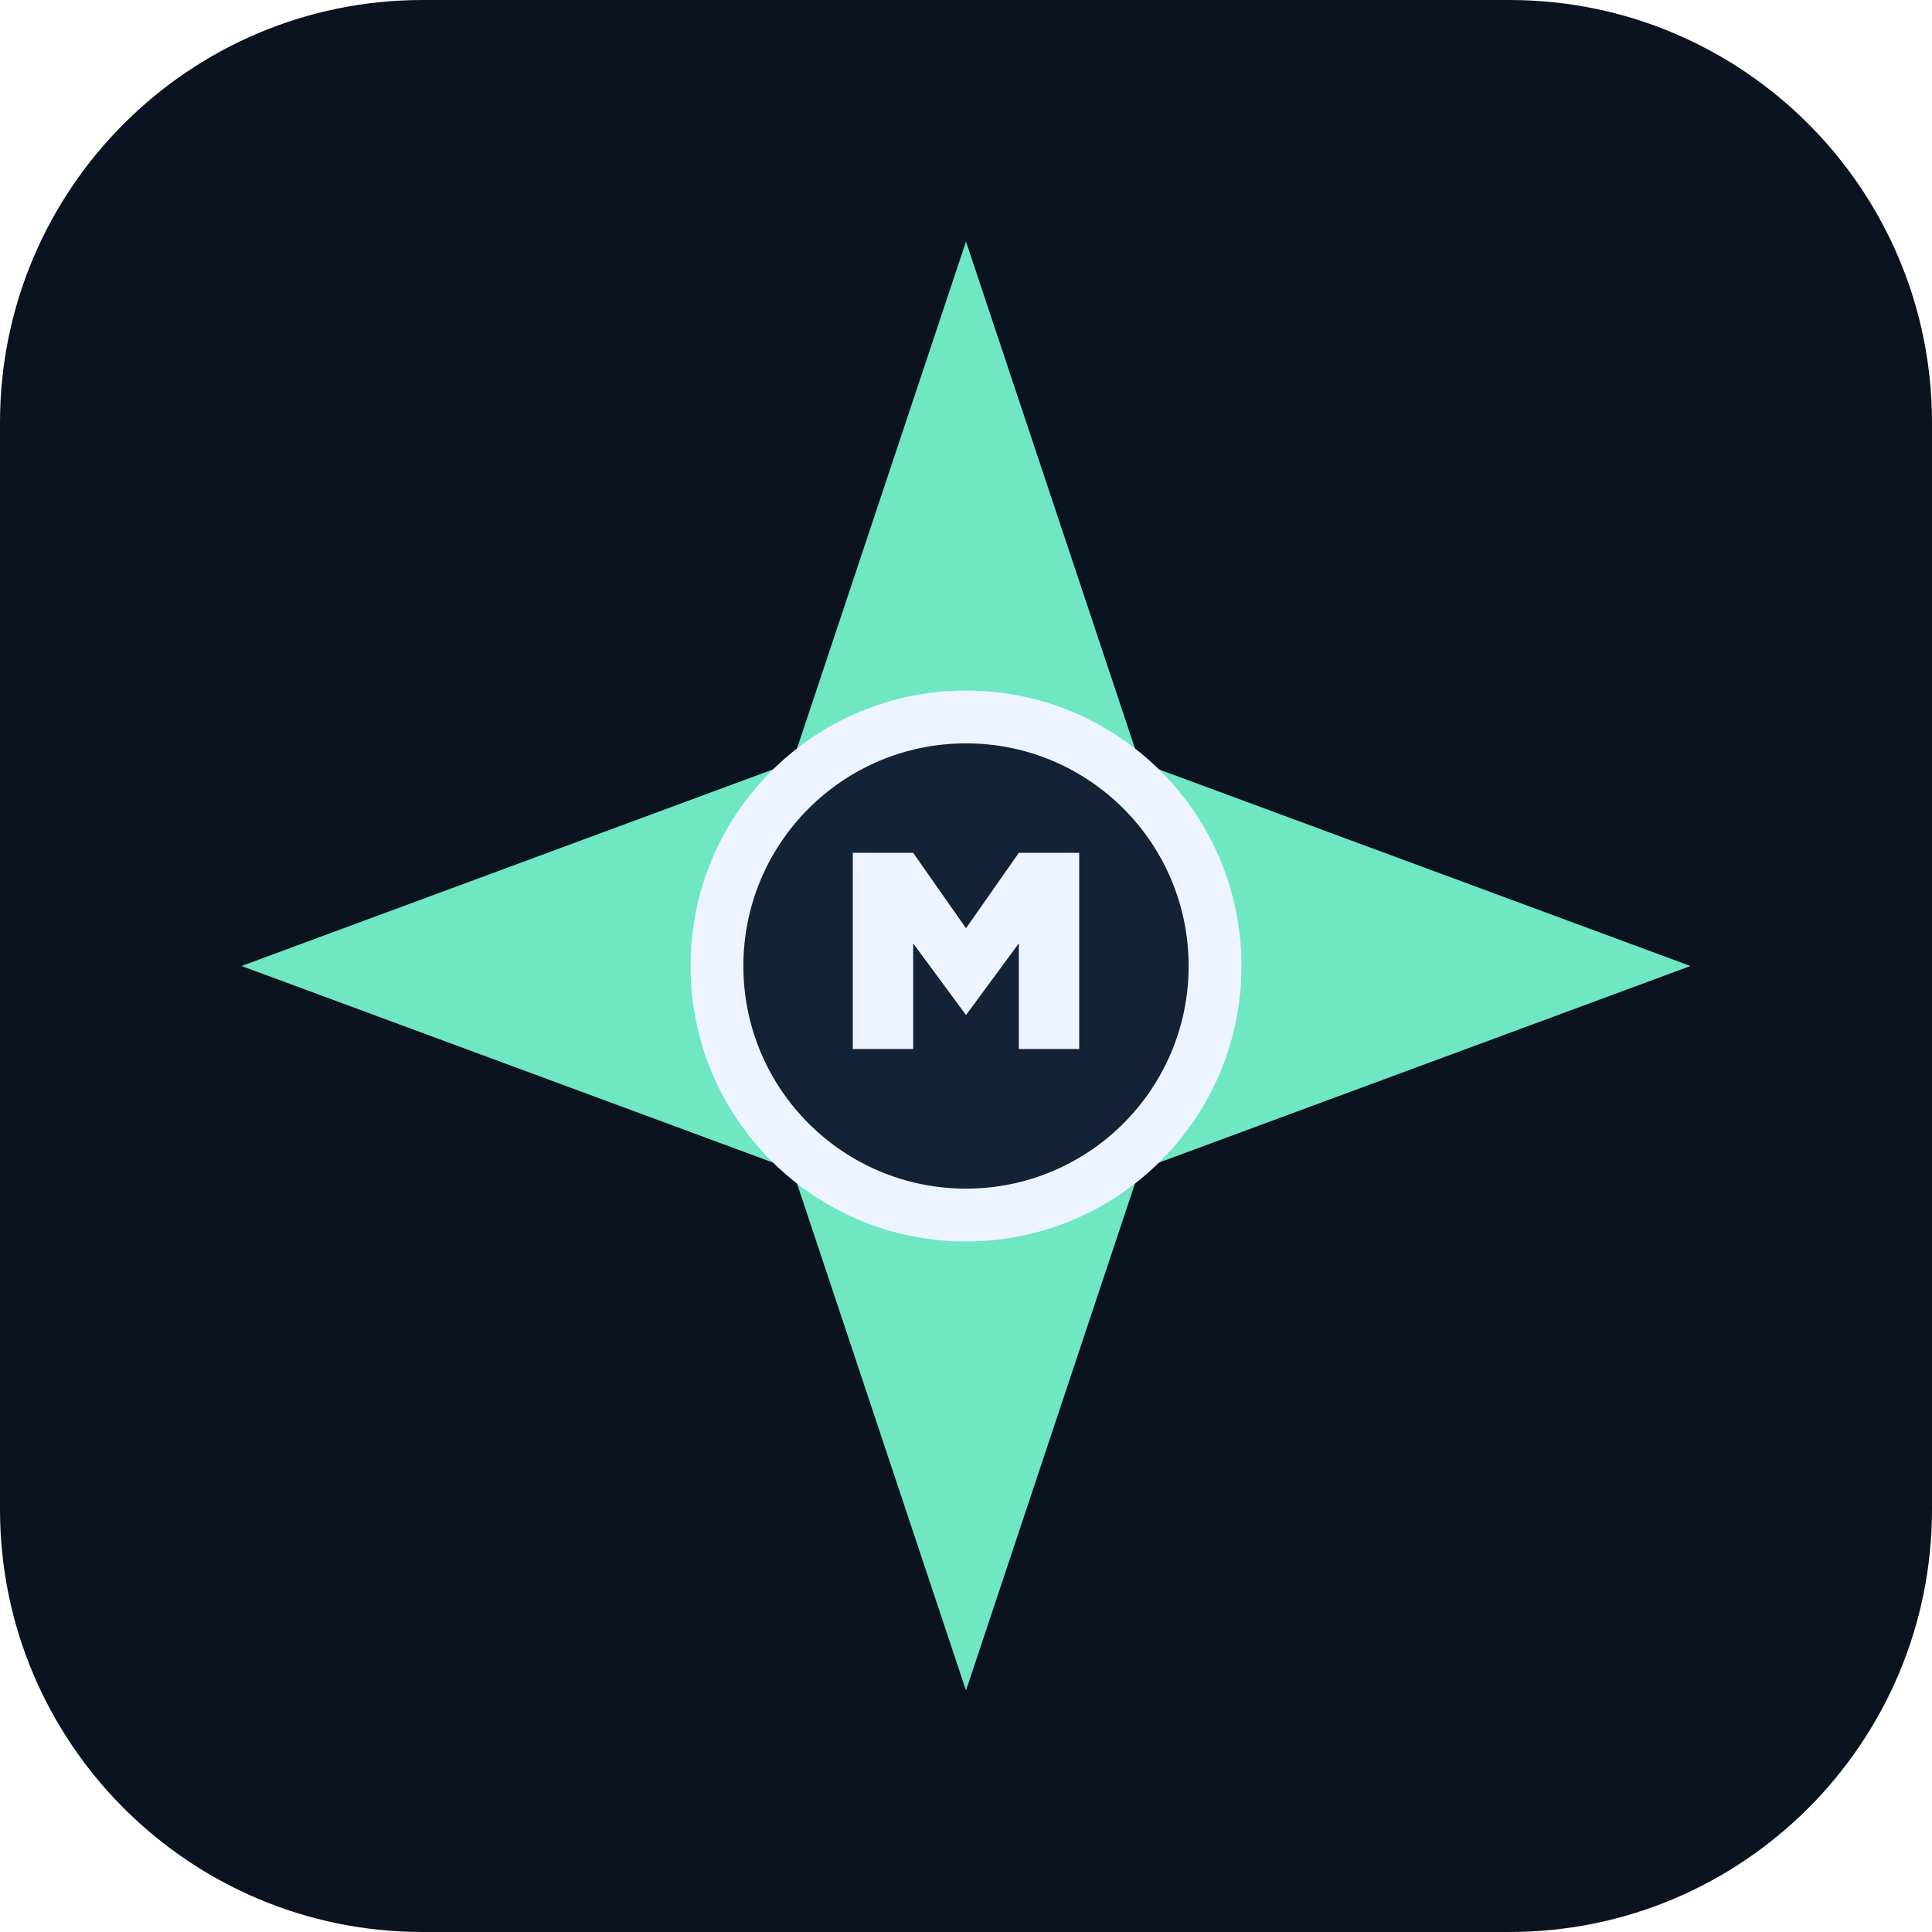
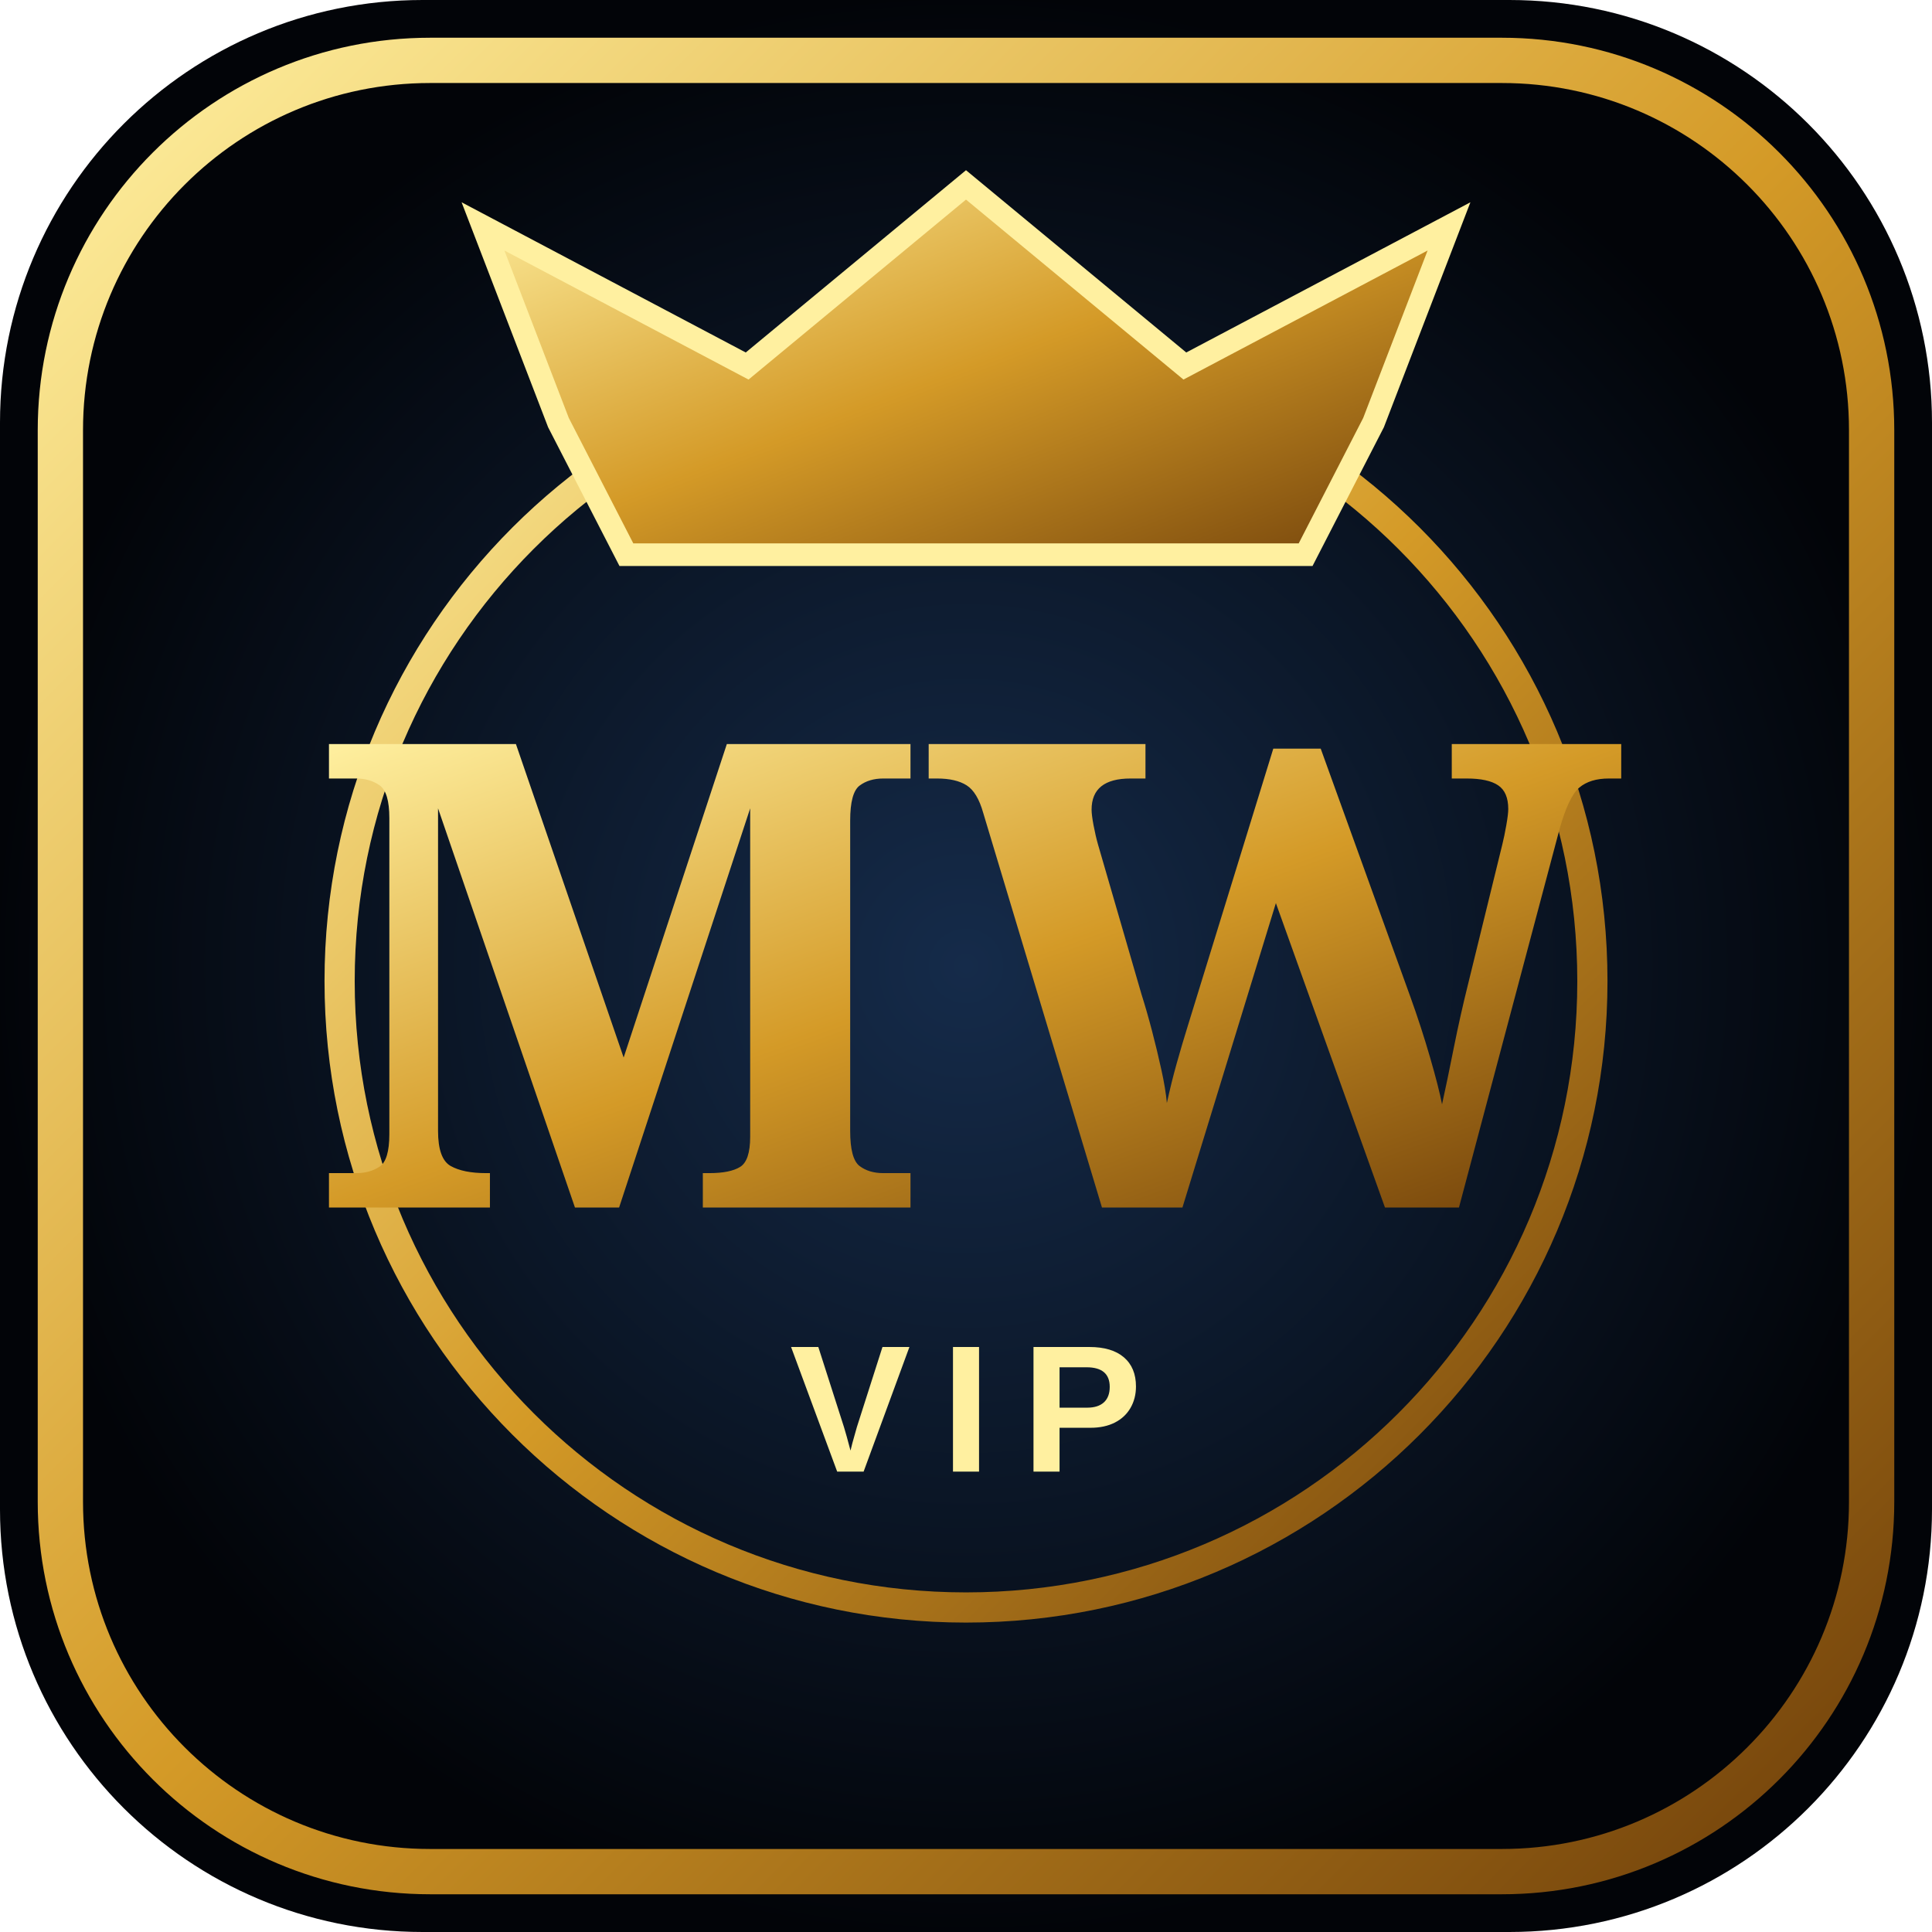
<svg xmlns="http://www.w3.org/2000/svg" viewBox="0 0 512 512">
-   <rect width="512" height="512" rx="112" fill="#0b1220" />
-   <path d="M256 64 302 202 448 256 302 310 256 448 210 310 64 256 210 202Z" fill="#6ee7c2" />
-   <circle cx="256" cy="256" r="66" fill="#142238" stroke="#edf4ff" stroke-width="14" />
-   <path d="M226 278v-52h16l14 20 14-20h16v52h-16v-28l-14 19-14-19v28z" fill="#edf4ff" />
+   <defs>
+     <linearGradient id="g" x2="1" y2="1">
+       <stop stop-color="#fff0a0" />
+       <stop offset=".5" stop-color="#d49a27" />
+       <stop offset="1" stop-color="#70400a" />
+     </linearGradient>
+     <radialGradient id="b">
+       <stop stop-color="#152b4a" />
+       <stop offset="1" stop-color="#020408" />
+     </radialGradient>
+   </defs>
+   <rect width="512" height="512" rx="112" fill="url(#b)" />
+   <rect x="16" y="16" width="480" height="480" rx="98" fill="none" stroke="url(#g)" stroke-width="12" />
+   <circle cx="256" cy="260" r="166" fill="none" stroke="url(#g)" stroke-width="8" />
+   <path d="M148 112l-20-52 70 37 58-48 58 48 70-37-20 52-18 35H166z" fill="url(#g)" stroke="#fff0a0" stroke-width="6" />
+   <text x="256" y="320" text-anchor="middle" font-family="Georgia,serif" font-size="172" font-weight="bold" fill="url(#g)">MW</text>
+   <text x="256" y="390" text-anchor="middle" font-family="Arial,sans-serif" font-size="48" font-weight="bold" letter-spacing="8" fill="#fff0a0">VIP</text>
</svg>
